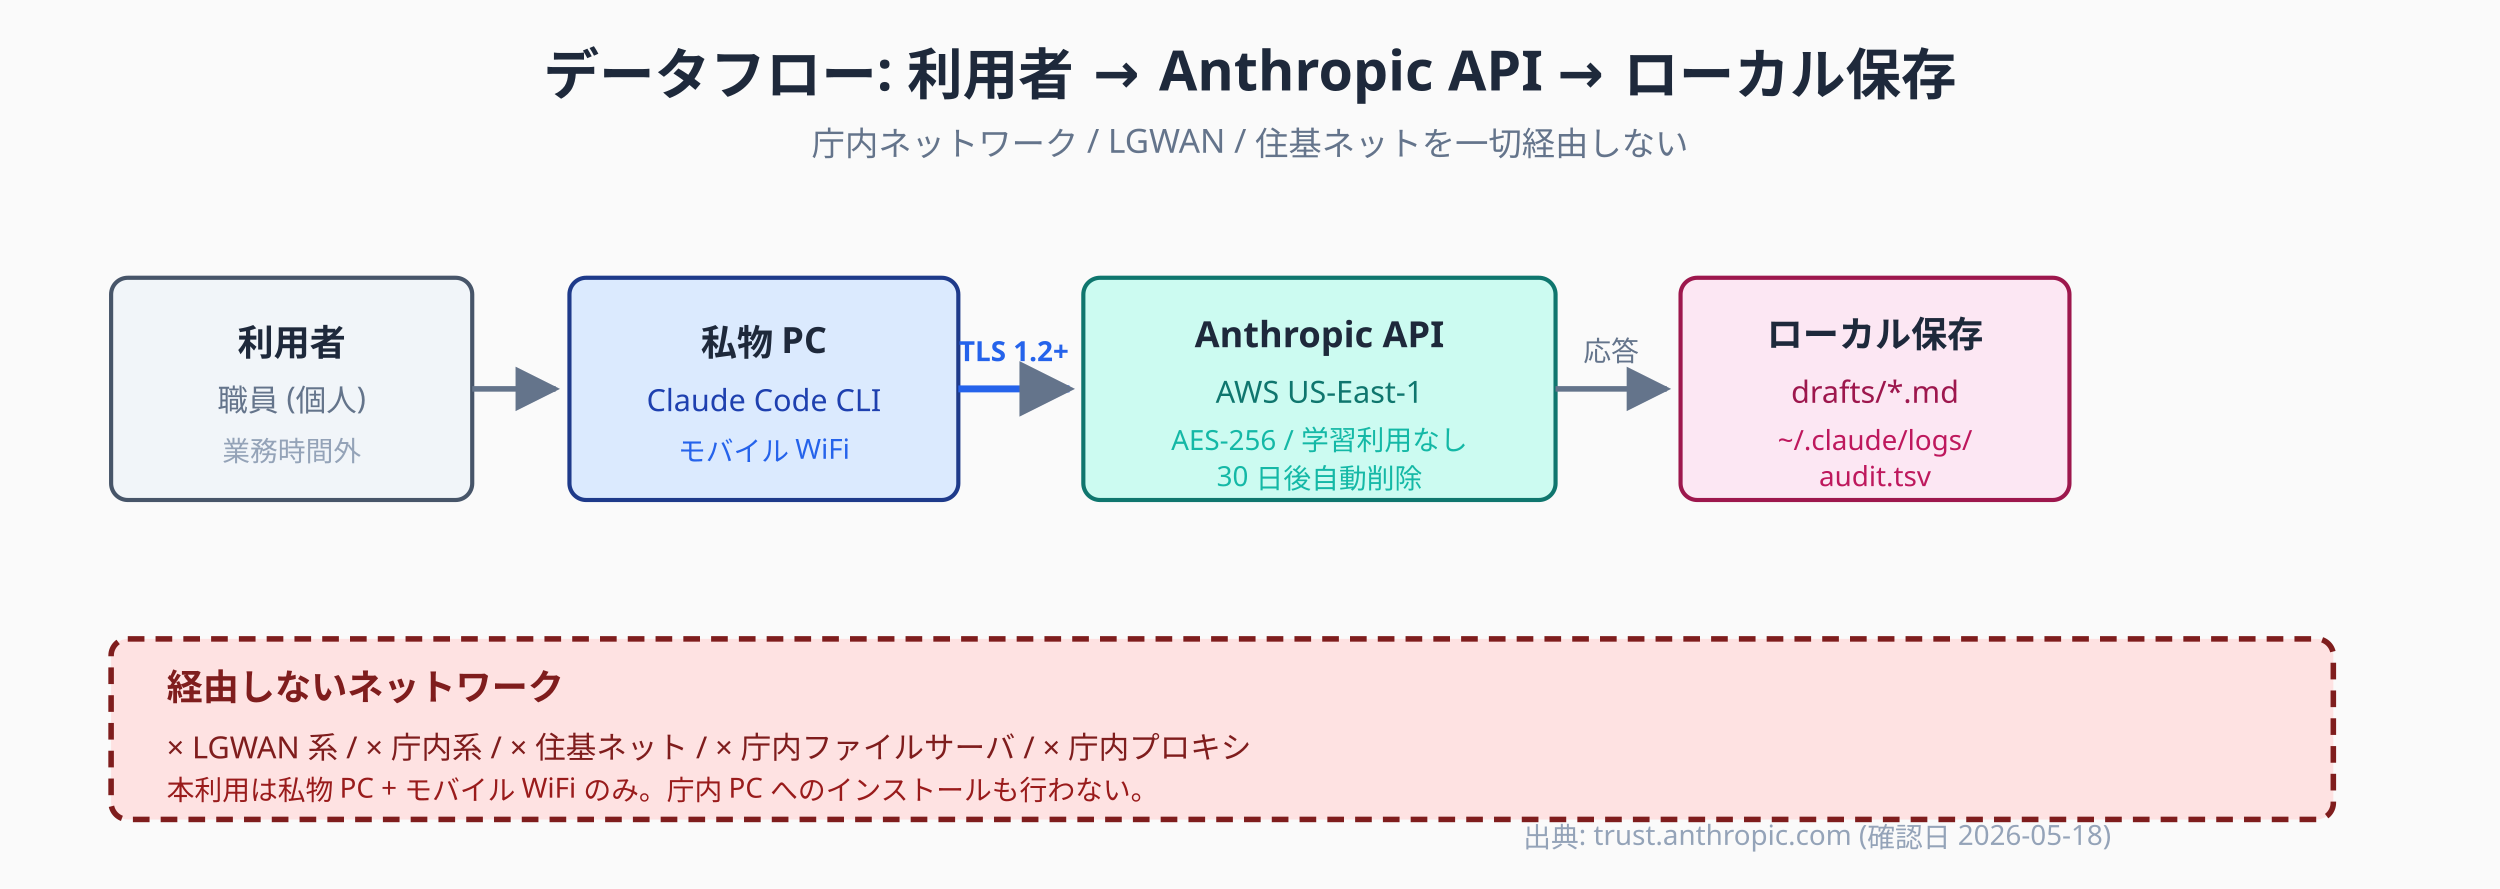
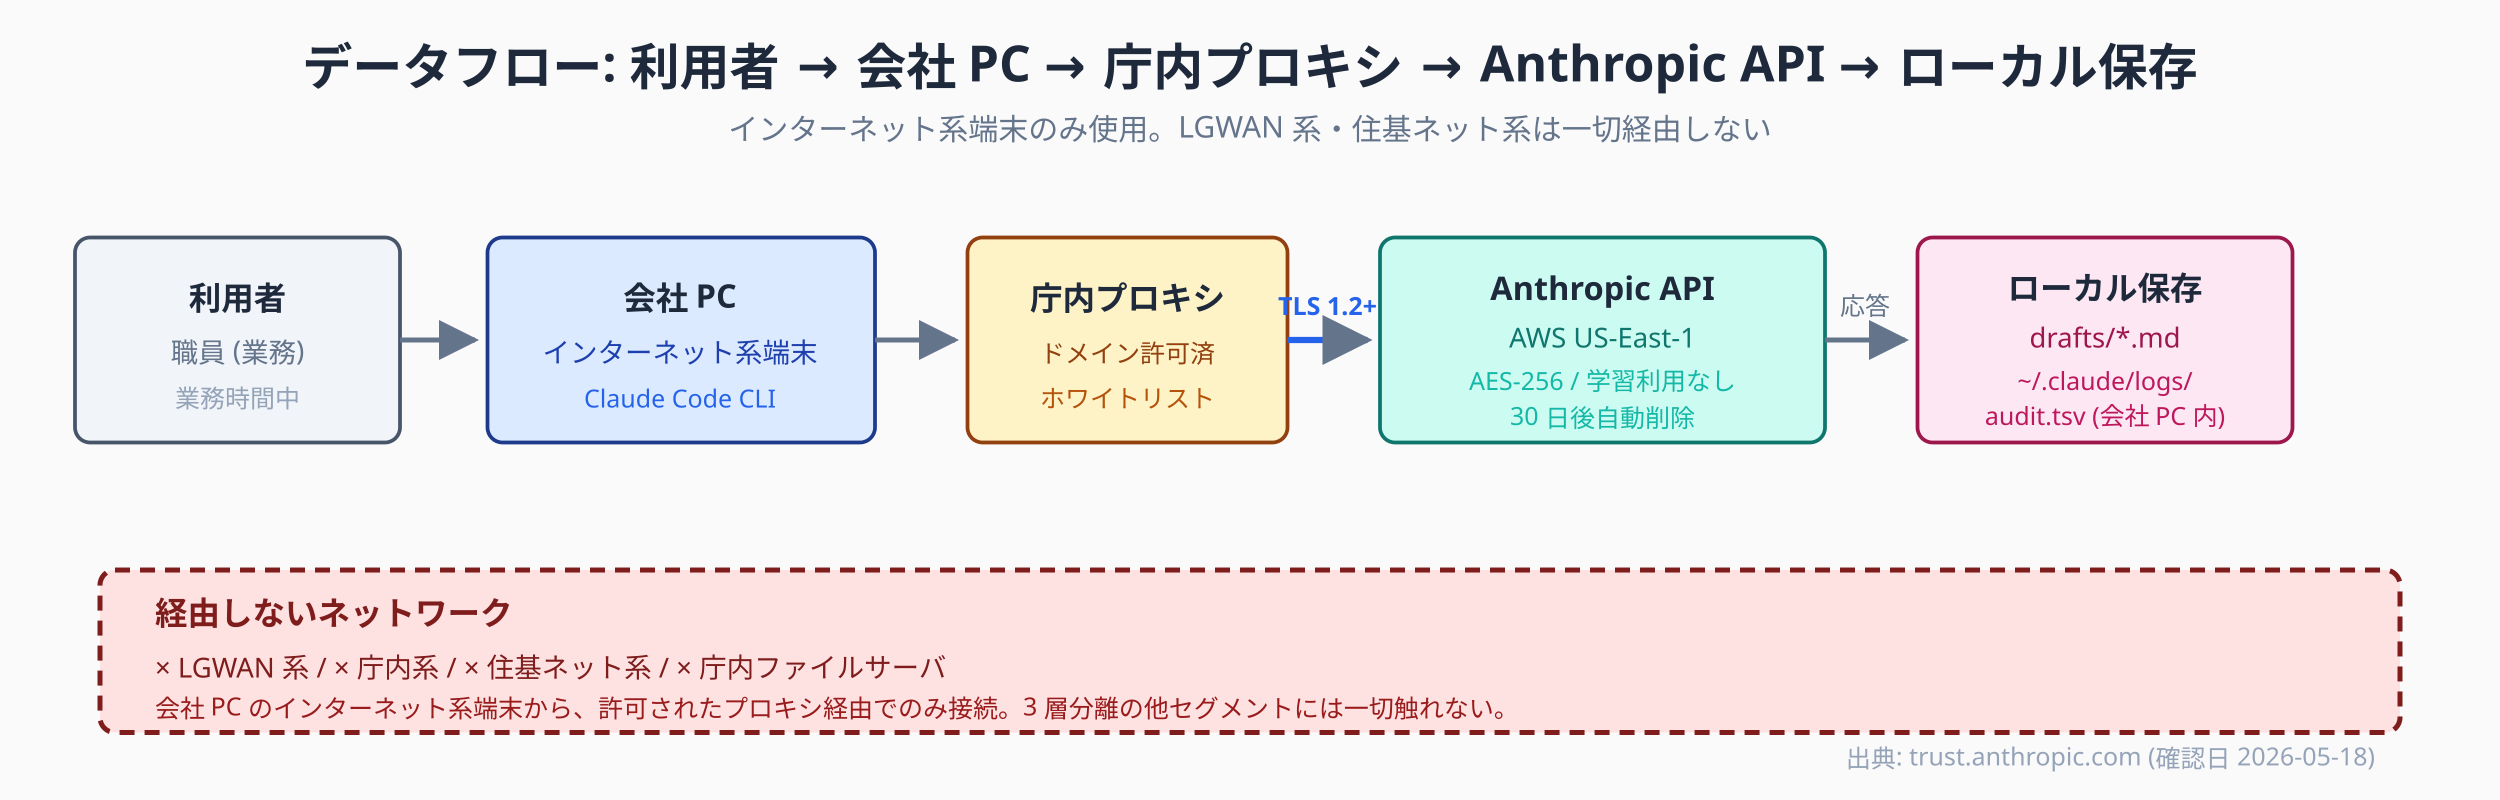
- <svg xmlns="http://www.w3.org/2000/svg" viewBox="0 0 900 320" font-family="'Hiragino Kaku Gothic ProN', 'Yu Gothic', 'Noto Sans JP', sans-serif">
-   <rect width="900" height="320" fill="#FAFAFA" />
-   <text x="450" y="34" text-anchor="middle" font-size="20" font-weight="bold" fill="#1E293B">データフロー: 利用者 → Anthropic API → ローカル保存</text>
-   <text x="450" y="56" text-anchor="middle" font-size="12" fill="#64748B">庁内ネットワーク / LGWAN / 住基ネットを一切経由しない</text>
+ <svg xmlns="http://www.w3.org/2000/svg" viewBox="0 0 1000 320" font-family="'Hiragino Kaku Gothic ProN', 'Yu Gothic', 'Noto Sans JP', sans-serif">
+   <rect width="1000" height="320" fill="#FAFAFA" />
+   <text x="500" y="34" text-anchor="middle" font-size="20" font-weight="bold" fill="#1E293B">データフロー: 利用者 → 会社 PC → 庁内プロキシ → Anthropic API → ローカル保存</text>
+   <text x="500" y="56" text-anchor="middle" font-size="12" fill="#64748B">インターネット系端末のみ使用。LGWAN 系・住基ネット系は一切経由しない</text>
  <defs>
    <marker id="arrdf" viewBox="0 0 10 10" refX="9" refY="5" markerWidth="8" markerHeight="8" orient="auto">
      <path d="M 0 0 L 10 5 L 0 10 z" fill="#64748B" />
    </marker>
  </defs>
  <g>
-     <rect x="40" y="100" width="130" height="80" fill="#F1F5F9" stroke="#475569" stroke-width="1.5" rx="6" />
-     <text x="105" y="128" text-anchor="middle" font-size="13" font-weight="bold" fill="#1E293B">利用者</text>
-     <text x="105" y="148" text-anchor="middle" font-size="11" fill="#64748B">職員 (個人)</text>
-     <text x="105" y="166" text-anchor="middle" font-size="10" fill="#94A3B8">業務時間外</text>
+     <rect x="30" y="95" width="130" height="82" fill="#F1F5F9" stroke="#475569" stroke-width="1.5" rx="6" />
+     <text x="95" y="124" text-anchor="middle" font-size="13" font-weight="bold" fill="#1E293B">利用者</text>
+     <text x="95" y="145" text-anchor="middle" font-size="11" fill="#64748B">職員 (業務)</text>
+     <text x="95" y="163" text-anchor="middle" font-size="10" fill="#94A3B8">業務時間中</text>
  </g>
-   <line x1="170" y1="140" x2="200" y2="140" stroke="#64748B" stroke-width="2" marker-end="url(#arrdf)" />
+   <line x1="160" y1="136" x2="190" y2="136" stroke="#64748B" stroke-width="2" marker-end="url(#arrdf)" />
  <g>
-     <rect x="205" y="100" width="140" height="80" fill="#DBEAFE" stroke="#1E3A8A" stroke-width="1.5" rx="6" />
-     <text x="275" y="128" text-anchor="middle" font-size="13" font-weight="bold" fill="#1E293B">私物 PC</text>
-     <text x="275" y="148" text-anchor="middle" font-size="11" fill="#1E40AF">Claude Code CLI</text>
-     <text x="275" y="166" text-anchor="middle" font-size="10" fill="#2563EB">モバイル WiFi</text>
+     <rect x="195" y="95" width="155" height="82" fill="#DBEAFE" stroke="#1E3A8A" stroke-width="1.5" rx="6" />
+     <text x="272" y="124" text-anchor="middle" font-size="13" font-weight="bold" fill="#1E293B">会社 PC</text>
+     <text x="272" y="145" text-anchor="middle" font-size="11" fill="#1E40AF">インターネット系端末</text>
+     <text x="272" y="163" text-anchor="middle" font-size="10" fill="#2563EB">Claude Code CLI</text>
  </g>
-   <line x1="345" y1="140" x2="385" y2="140" stroke="#2563EB" stroke-width="2.5" marker-end="url(#arrdf)" />
-   <text x="365" y="130" text-anchor="middle" font-size="10" fill="#2563EB" font-weight="bold">TLS 1.2+</text>
+   <line x1="350" y1="136" x2="382" y2="136" stroke="#64748B" stroke-width="2" marker-end="url(#arrdf)" />
  <g>
-     <rect x="390" y="100" width="170" height="80" fill="#CCFBF1" stroke="#0F766E" stroke-width="1.5" rx="6" />
-     <text x="475" y="125" text-anchor="middle" font-size="13" font-weight="bold" fill="#1E293B">Anthropic API</text>
-     <text x="475" y="145" text-anchor="middle" font-size="11" fill="#0F766E">AWS US-East-1</text>
-     <text x="475" y="162" text-anchor="middle" font-size="10" fill="#14B8A6">AES-256 / 学習利用なし</text>
-     <text x="475" y="175" text-anchor="middle" font-size="10" fill="#14B8A6">30 日後自動削除</text>
+     <rect x="387" y="95" width="128" height="82" fill="#FEF3C7" stroke="#92400E" stroke-width="1.5" rx="6" />
+     <text x="451" y="124" text-anchor="middle" font-size="13" font-weight="bold" fill="#1E293B">庁内プロキシ</text>
+     <text x="451" y="145" text-anchor="middle" font-size="10" fill="#92400E">ドメイン許可済</text>
+     <text x="451" y="163" text-anchor="middle" font-size="10" fill="#B45309">ホワイトリスト</text>
  </g>
-   <line x1="560" y1="140" x2="600" y2="140" stroke="#64748B" stroke-width="2" marker-end="url(#arrdf)" />
-   <text x="580" y="130" text-anchor="middle" font-size="10" fill="#64748B">応答</text>
+   <line x1="515" y1="136" x2="547" y2="136" stroke="#2563EB" stroke-width="2.5" marker-end="url(#arrdf)" />
+   <text x="531" y="126" text-anchor="middle" font-size="10" fill="#2563EB" font-weight="bold">TLS 1.2+</text>
  <g>
-     <rect x="605" y="100" width="140" height="80" fill="#FCE7F3" stroke="#9D174D" stroke-width="1.5" rx="6" />
-     <text x="675" y="125" text-anchor="middle" font-size="13" font-weight="bold" fill="#1E293B">ローカル保存</text>
-     <text x="675" y="145" text-anchor="middle" font-size="11" fill="#9D174D">drafts/*.md</text>
-     <text x="675" y="162" text-anchor="middle" font-size="10" fill="#BE185D">~/.claude/logs/</text>
-     <text x="675" y="175" text-anchor="middle" font-size="10" fill="#BE185D">audit.tsv</text>
+     <rect x="552" y="95" width="178" height="82" fill="#CCFBF1" stroke="#0F766E" stroke-width="1.5" rx="6" />
+     <text x="641" y="120" text-anchor="middle" font-size="13" font-weight="bold" fill="#1E293B">Anthropic API</text>
+     <text x="641" y="139" text-anchor="middle" font-size="11" fill="#0F766E">AWS US-East-1</text>
+     <text x="641" y="156" text-anchor="middle" font-size="10" fill="#14B8A6">AES-256 / 学習利用なし</text>
+     <text x="641" y="170" text-anchor="middle" font-size="10" fill="#14B8A6">30 日後自動削除</text>
+   </g>
+   <line x1="730" y1="136" x2="762" y2="136" stroke="#64748B" stroke-width="2" marker-end="url(#arrdf)" />
+   <text x="746" y="126" text-anchor="middle" font-size="10" fill="#64748B">応答</text>
+   <g>
+     <rect x="767" y="95" width="150" height="82" fill="#FCE7F3" stroke="#9D174D" stroke-width="1.5" rx="6" />
+     <text x="842" y="120" text-anchor="middle" font-size="13" font-weight="bold" fill="#1E293B">ローカル保存</text>
+     <text x="842" y="139" text-anchor="middle" font-size="11" fill="#9D174D">drafts/*.md</text>
+     <text x="842" y="156" text-anchor="middle" font-size="10" fill="#BE185D">~/.claude/logs/</text>
+     <text x="842" y="170" text-anchor="middle" font-size="10" fill="#BE185D">audit.tsv (会社 PC 内)</text>
  </g>
  <g>
-     <rect x="40" y="230" width="800" height="65" fill="#FEE2E2" stroke="#7F1D1D" stroke-width="2" stroke-dasharray="6,4" rx="6" />
-     <text x="60" y="252" font-size="13" font-weight="bold" fill="#7F1D1D">経由しないネットワーク</text>
-     <text x="60" y="273" font-size="11" fill="#7F1D1D">× LGWAN 系  /  × 庁内系  /  × 住基ネット  /  × 庁内ファイルサーバ  /  × 庁内プロキシ</text>
-     <text x="60" y="288" font-size="10" fill="#991B1B">本利用は私物 PC + モバイル WiFi のみ。庁内 PC へのインストールも行わない。</text>
+     <rect x="40" y="228" width="920" height="65" fill="#FEE2E2" stroke="#7F1D1D" stroke-width="2" stroke-dasharray="6,4" rx="6" />
+     <text x="62" y="250" font-size="13" font-weight="bold" fill="#7F1D1D">経由しないネットワーク</text>
+     <text x="62" y="271" font-size="11" fill="#7F1D1D">× LGWAN 系  /  × 庁内系  /  × 住基ネット系  /  × 庁内ファイルサーバ</text>
+     <text x="62" y="287" font-size="10" fill="#991B1B">会社 PC のインターネット系端末から、許可されたプロキシ経由でのみ接続。3 層分離の他セグメントには一切触れない。</text>
  </g>
-   <text x="760" y="305" text-anchor="end" font-size="10" fill="#94A3B8">出典: trust.anthropic.com (確認日 2026-05-18)</text>
+   <text x="950" y="307" text-anchor="end" font-size="10" fill="#94A3B8">出典: trust.anthropic.com (確認日 2026-05-18)</text>
</svg>
